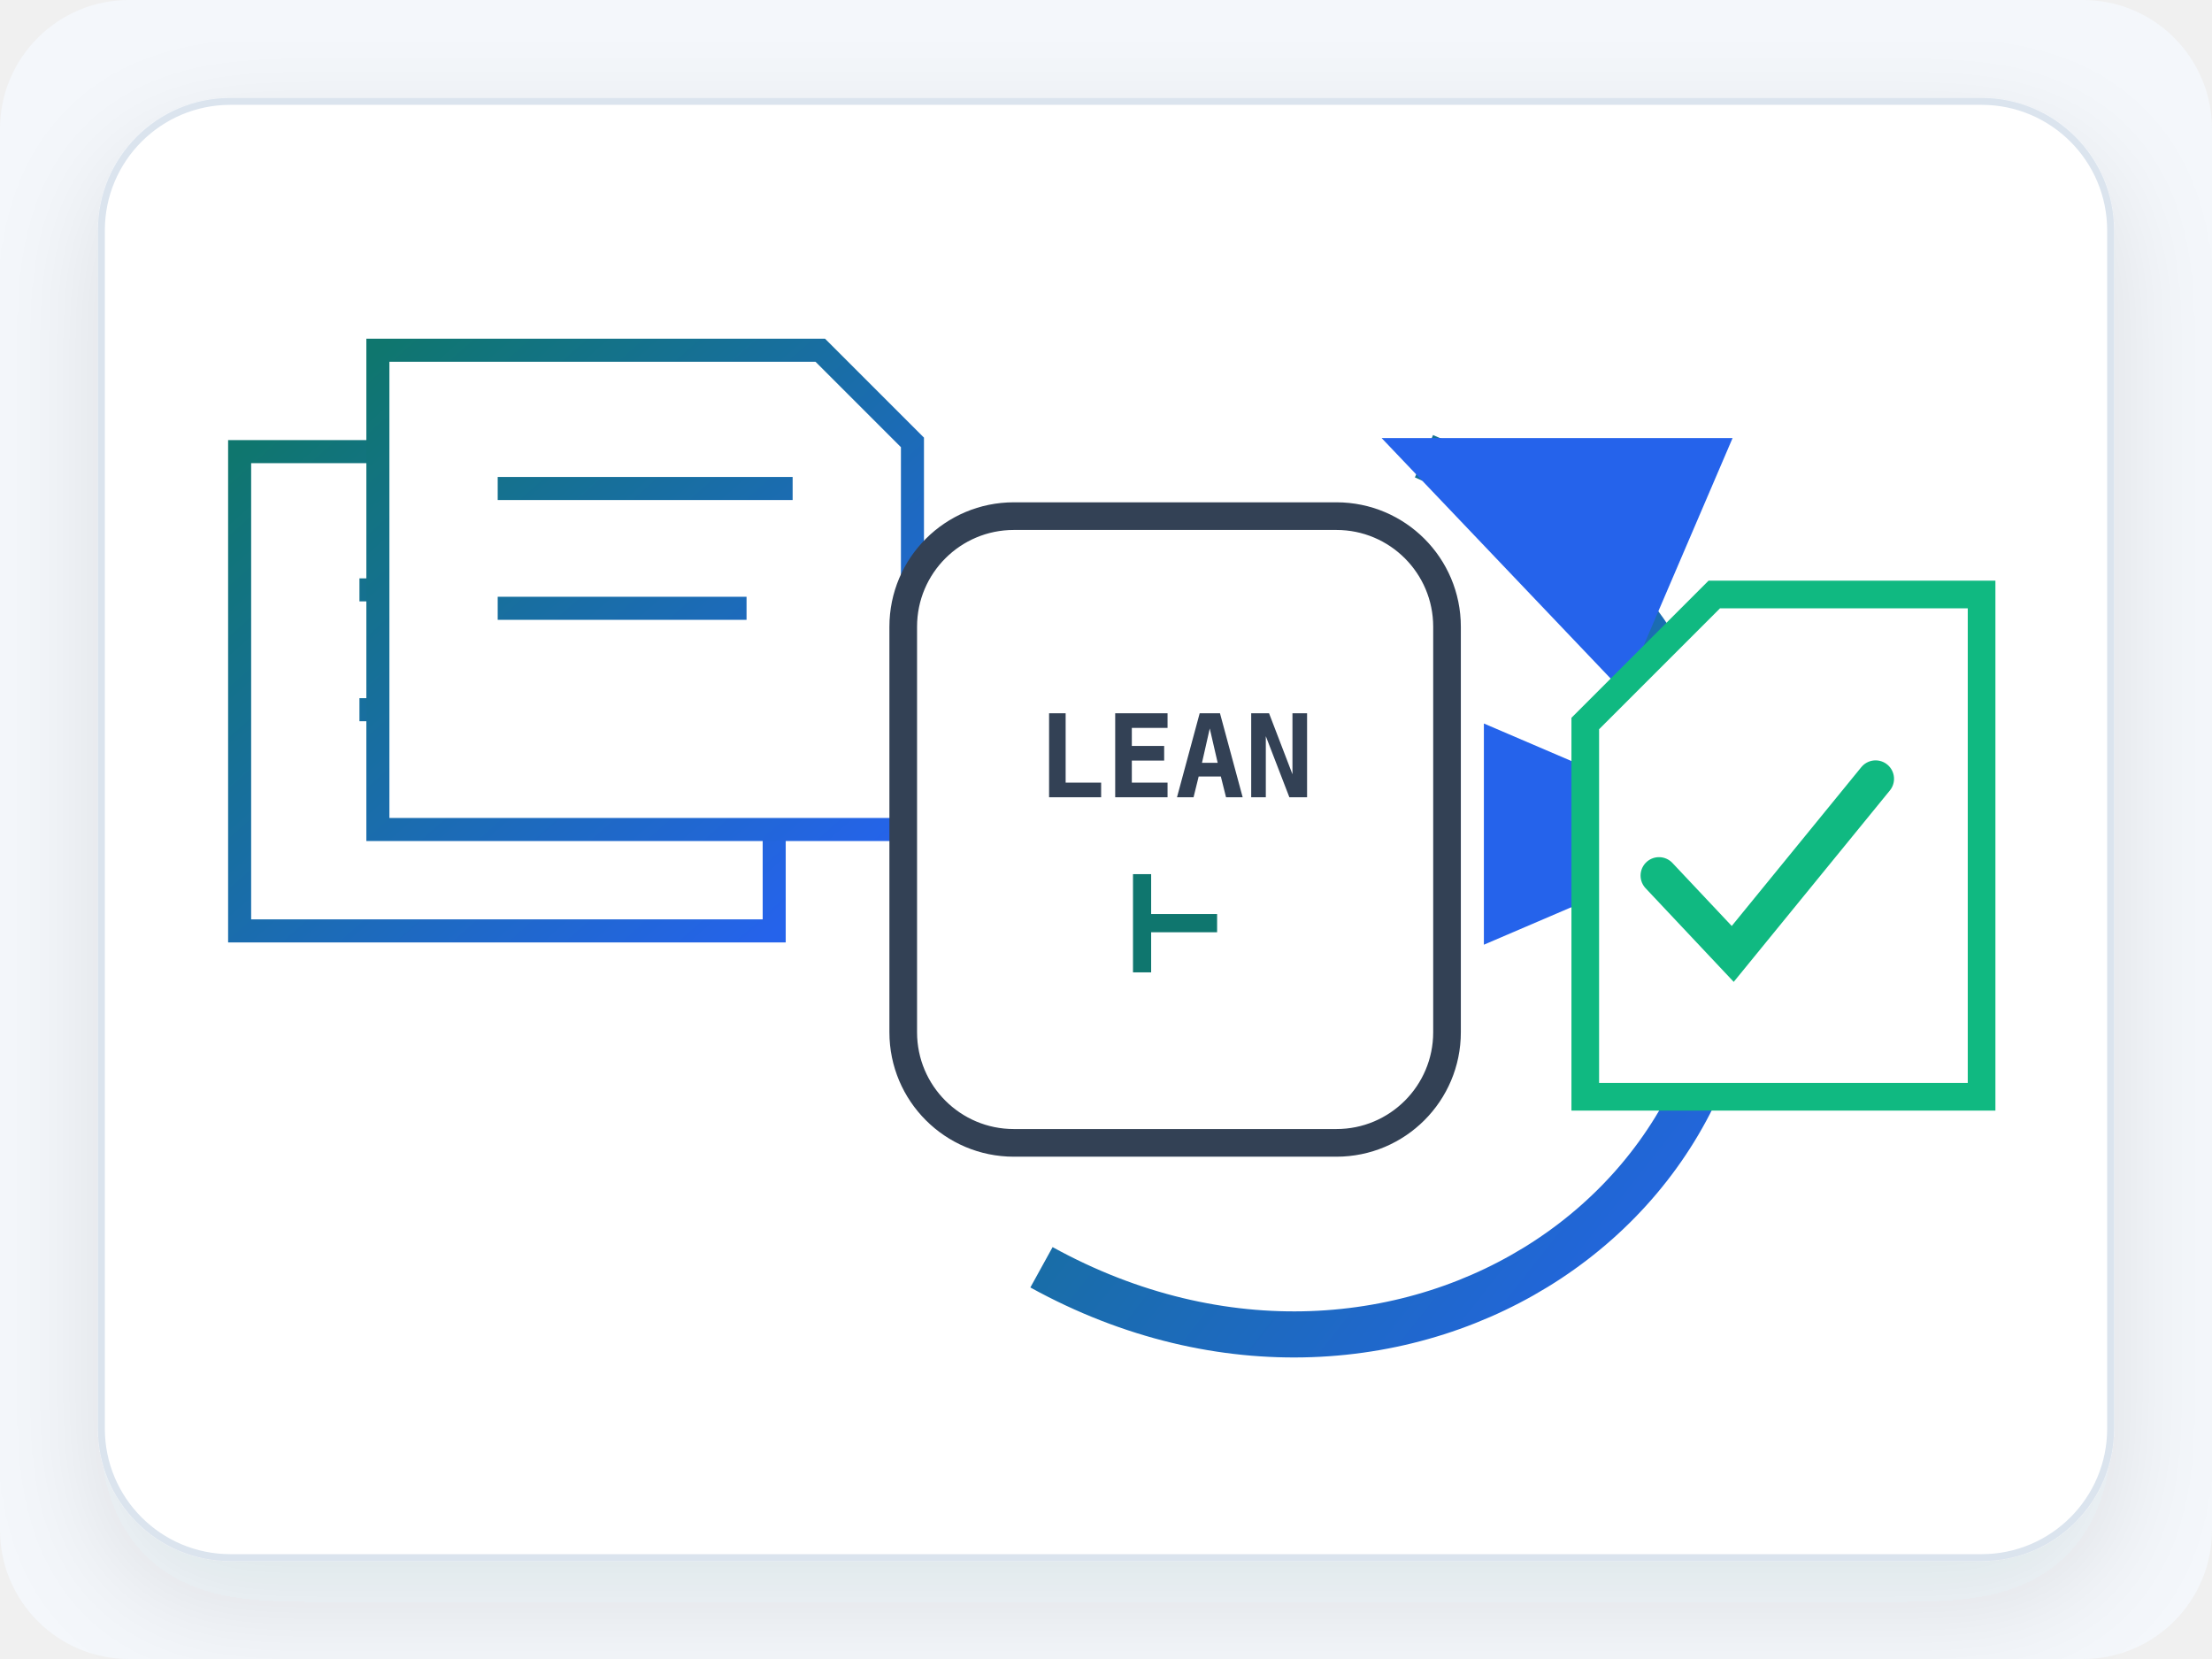
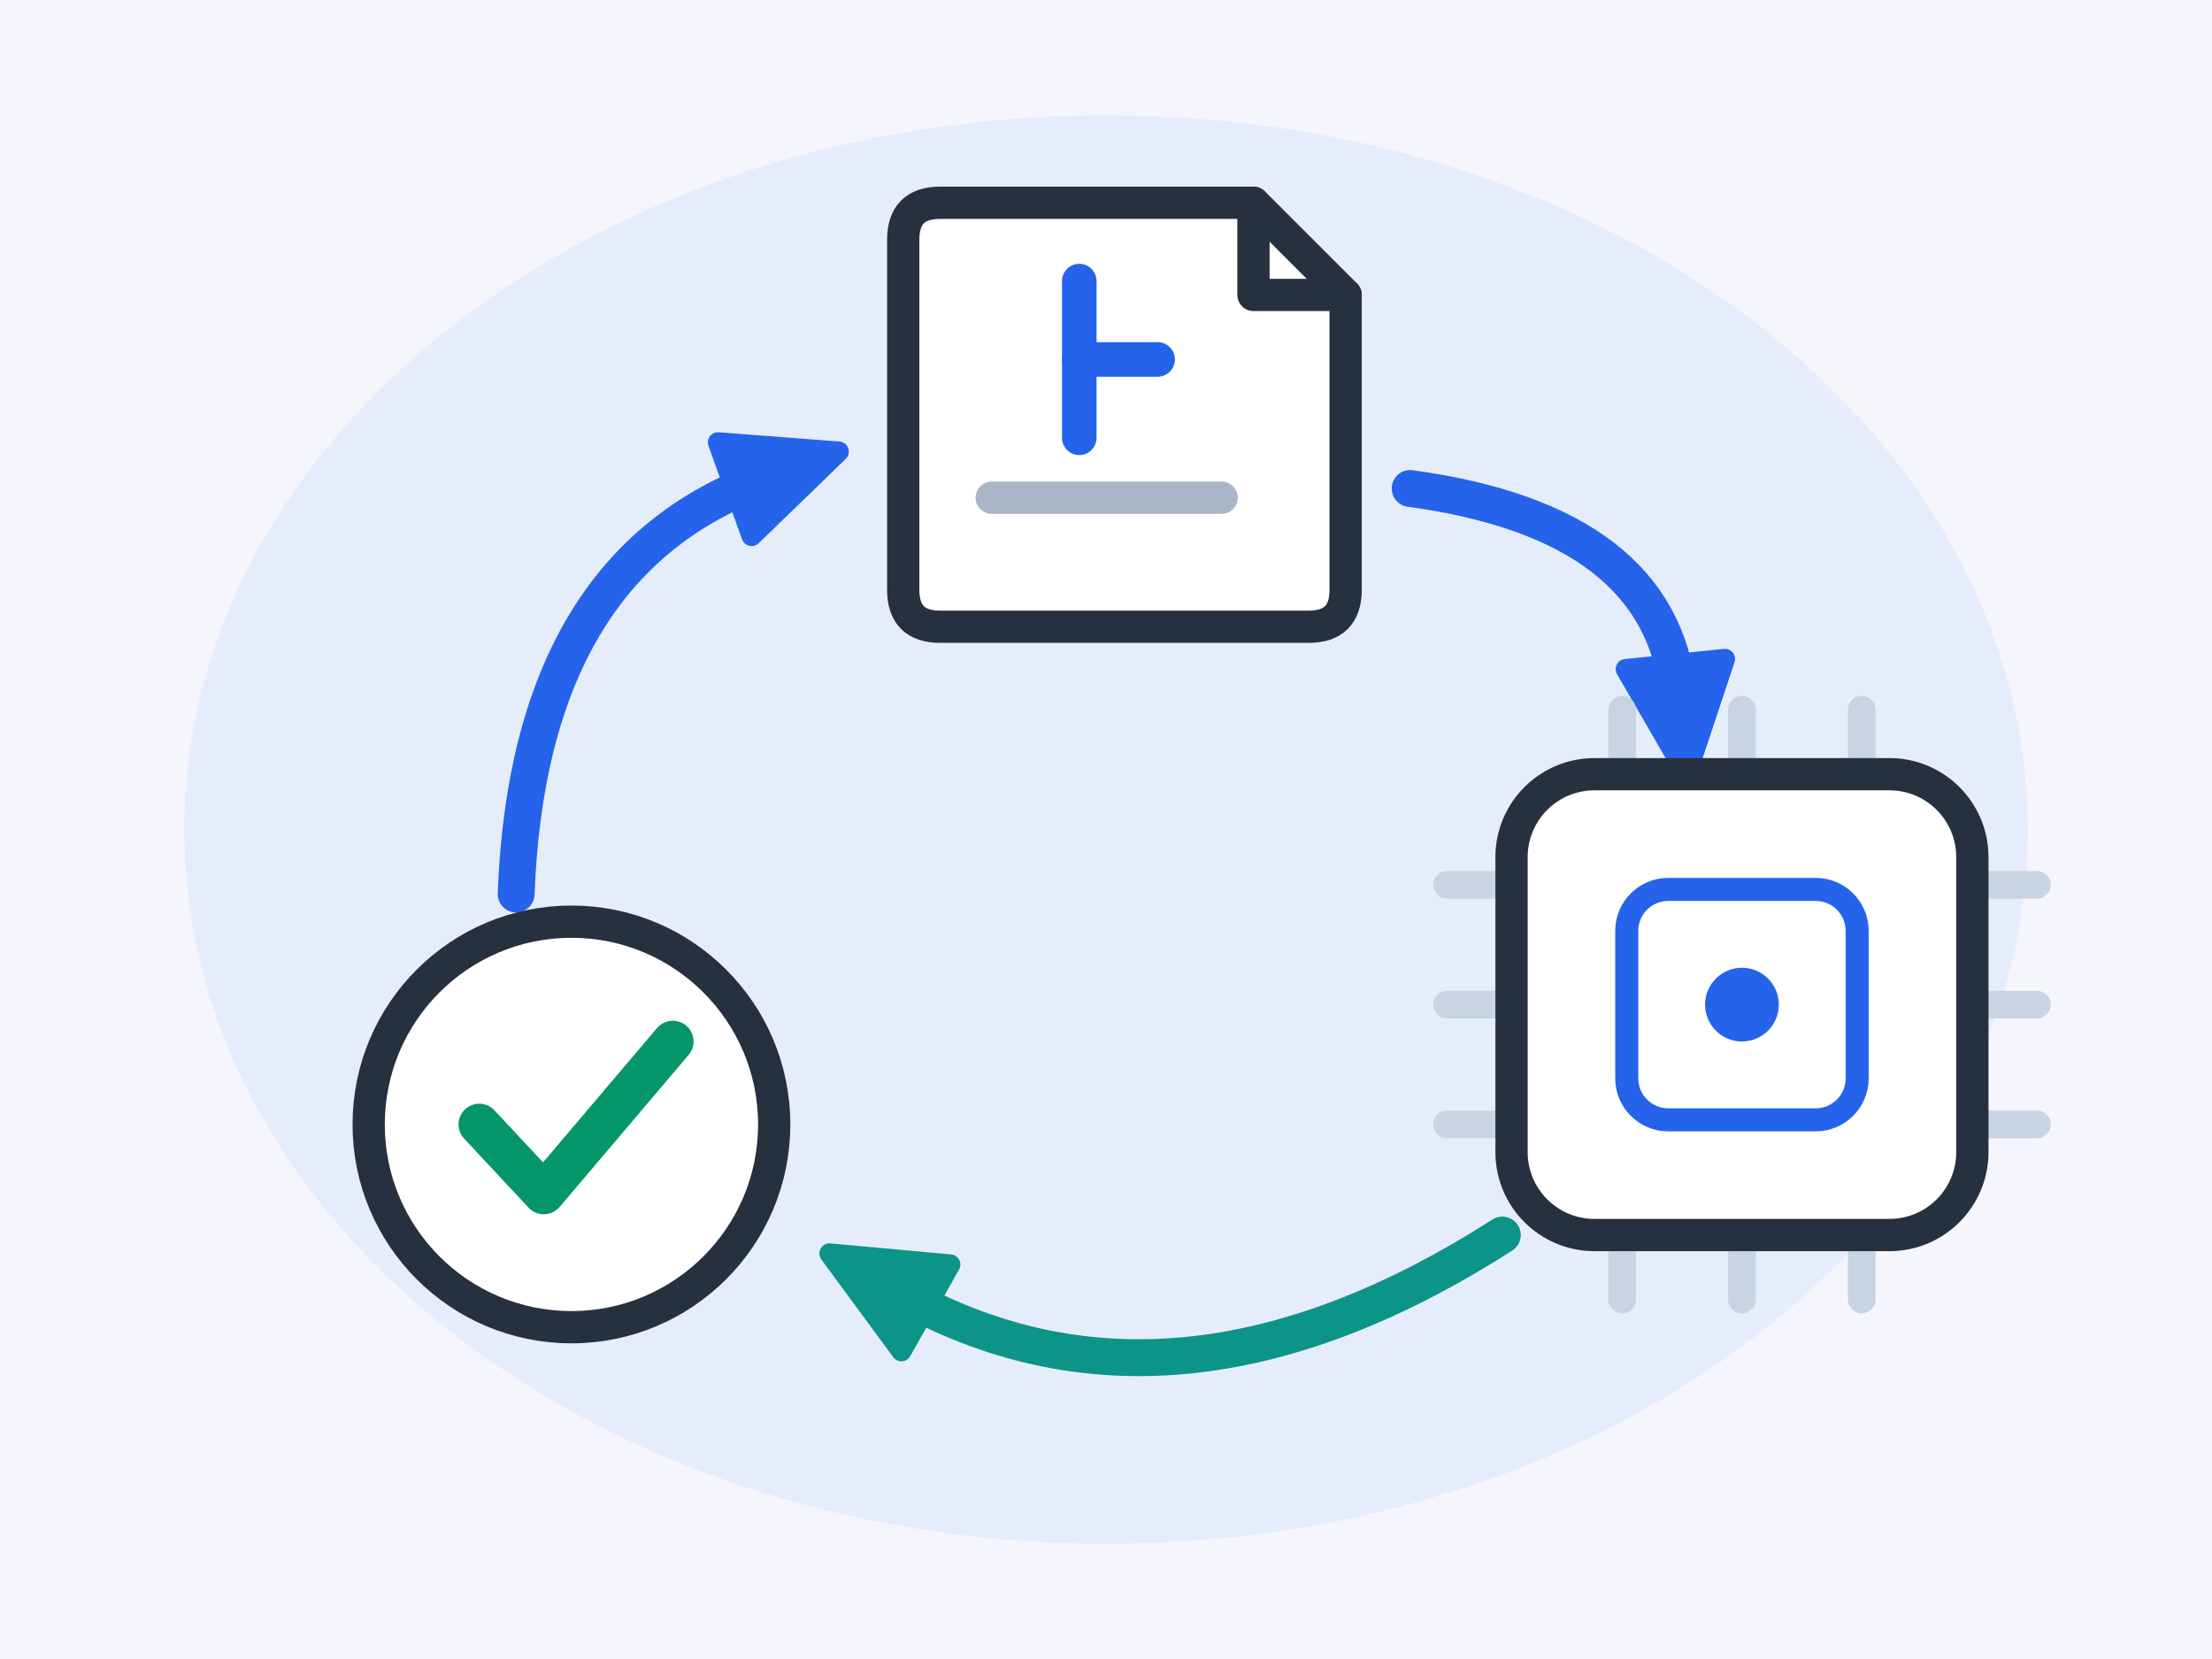
<svg xmlns="http://www.w3.org/2000/svg" viewBox="0 0 480 360" role="img" aria-labelledby="title desc">
-   <defs>
-     <linearGradient id="accent" x1="0" y1="0" x2="1" y2="1">
-       <stop stop-color="#0f766e" />
-       <stop offset="1" stop-color="#2563eb" />
-     </linearGradient>
-     <filter id="shadow" x="-20%" y="-20%" width="140%" height="140%">
-       <feDropShadow dx="0" dy="9" stdDeviation="12" flood-color="#1e293b" flood-opacity=".10" />
-     </filter>
-     <marker id="arrow" markerWidth="8" markerHeight="8" refX="6" refY="3" orient="auto">
-       <path d="M0,0 L0,6 L7,3 z" fill="#2563eb" />
-     </marker>
-   </defs>
-   <rect width="480" height="360" rx="28" fill="#f4f7fb" />
-   <rect x="22" y="22" width="436" height="316" rx="28" fill="#ffffff" stroke="#dbe4ee" stroke-width="1.5" filter="url(#shadow)" />
-   <path d="M 52 98 H 148 L 168 118 V 202 H 52 Z M 78 128 H 142 M 78 154 H 132" fill="#fff" stroke="url(#accent)" stroke-width="5" />
-   <path d="M 82 76 H 178 L 198 96 V 180 H 82 Z M 108 106 H 172 M 108 132 H 162" fill="#fff" stroke="url(#accent)" stroke-width="5" />
-   <rect x="196" y="112" width="118" height="136" rx="24" fill="#fff" stroke="#334155" stroke-width="6" />
-   <text x="255" y="173" text-anchor="middle" font-family="IBM Plex Mono, Menlo, monospace" font-size="25" font-weight="700" fill="#334155">LEAN</text>
-   <text x="255" y="211" text-anchor="middle" font-family="IBM Plex Mono, Menlo, monospace" font-size="34" font-weight="700" fill="#0f766e">⊢</text>
-   <path d="M 226 275 C 304 318 392 260 374 177 C 365 135 337 111 309 99" fill="none" stroke="url(#accent)" stroke-width="10" marker-end="url(#arrow)" />
-   <path d="M 315 181 H 370" stroke="url(#accent)" stroke-width="8" marker-end="url(#arrow)" />
-   <path d="M 372 129 H 430 V 238 H 344 V 157 Z" fill="#fff" stroke="#10b981" stroke-width="6" />
-   <path d="M 360 190 L 376 207 L 407 169" fill="none" stroke="#10b981" stroke-width="8" stroke-linecap="round" />
+   <rect width="480" height="360" fill="#F4F6FB" />
+   <ellipse cx="240" cy="180" rx="200" ry="155" fill="#2563EB" opacity="0.07" />
+   <path d="M 306 106 Q 360.4 113.4 364.2 150.8" fill="none" stroke="#2563EB" stroke-width="8" stroke-linecap="round" stroke-linejoin="round" />
+   <path d="M 366 168 L 374.3 143 L 352.8 145.2 Z" fill="#2563EB" stroke="#2563EB" stroke-width="4.4" stroke-linecap="round" stroke-linejoin="round" />
+   <path d="M 326 268 Q 254.2 314 195 280.5" fill="none" stroke="#0D9488" stroke-width="8" stroke-linecap="round" stroke-linejoin="round" />
+   <path d="M 180 272 L 195.6 293.2 L 206.2 274.4 Z" fill="#0D9488" stroke="#0D9488" stroke-width="4.4" stroke-linecap="round" stroke-linejoin="round" />
+   <path d="M 112 194 Q 114.7 122.4 165.8 103.9" fill="none" stroke="#2563EB" stroke-width="8" stroke-linecap="round" stroke-linejoin="round" />
+   <path d="M 182 98 L 155.8 96 L 163.1 116.3 Z" fill="#2563EB" stroke="#2563EB" stroke-width="4.4" stroke-linecap="round" stroke-linejoin="round" />
+   <path d="M 204 44 H 272 L 292 64 V 128 Q 292 136 284 136 H 204 Q 196 136 196 128 V 52 Q 196 44 204 44 Z" fill="#FFFFFF" stroke="#26313F" stroke-width="7" stroke-linecap="round" stroke-linejoin="round" />
+   <path d="M 272 44 V 64 H 292" fill="none" stroke="#26313F" stroke-width="7" stroke-linecap="round" stroke-linejoin="round" />
+   <path d="M 215.2 108 L 265.1 108" fill="none" stroke="#A9B6C8" stroke-width="7" stroke-linecap="round" stroke-linejoin="round" />
+   <path d="M 234.2 61 L 234.2 95" fill="none" stroke="#2563EB" stroke-width="7.5" stroke-linecap="round" stroke-linejoin="round" />
+   <path d="M 234.2 78 L 251.2 78" fill="none" stroke="#2563EB" stroke-width="7.5" stroke-linecap="round" stroke-linejoin="round" />
+   <path d="M 352 154 L 352 168" fill="none" stroke="#C9D4E2" stroke-width="6" stroke-linecap="round" stroke-linejoin="round" />
+   <path d="M 352 268 L 352 282" fill="none" stroke="#C9D4E2" stroke-width="6" stroke-linecap="round" stroke-linejoin="round" />
+   <path d="M 314 192 L 328 192" fill="none" stroke="#C9D4E2" stroke-width="6" stroke-linecap="round" stroke-linejoin="round" />
+   <path d="M 428 192 L 442 192" fill="none" stroke="#C9D4E2" stroke-width="6" stroke-linecap="round" stroke-linejoin="round" />
+   <path d="M 378 154 L 378 168" fill="none" stroke="#C9D4E2" stroke-width="6" stroke-linecap="round" stroke-linejoin="round" />
+   <path d="M 378 268 L 378 282" fill="none" stroke="#C9D4E2" stroke-width="6" stroke-linecap="round" stroke-linejoin="round" />
+   <path d="M 314 218 L 328 218" fill="none" stroke="#C9D4E2" stroke-width="6" stroke-linecap="round" stroke-linejoin="round" />
+   <path d="M 428 218 L 442 218" fill="none" stroke="#C9D4E2" stroke-width="6" stroke-linecap="round" stroke-linejoin="round" />
+   <path d="M 404 154 L 404 168" fill="none" stroke="#C9D4E2" stroke-width="6" stroke-linecap="round" stroke-linejoin="round" />
+   <path d="M 404 268 L 404 282" fill="none" stroke="#C9D4E2" stroke-width="6" stroke-linecap="round" stroke-linejoin="round" />
+   <path d="M 314 244 L 328 244" fill="none" stroke="#C9D4E2" stroke-width="6" stroke-linecap="round" stroke-linejoin="round" />
+   <path d="M 428 244 L 442 244" fill="none" stroke="#C9D4E2" stroke-width="6" stroke-linecap="round" stroke-linejoin="round" />
+   <rect x="328" y="168" width="100" height="100" rx="18" fill="#FFFFFF" stroke="#26313F" stroke-width="7" stroke-linejoin="round" />
+   <rect x="353" y="193" width="50" height="50" rx="9" fill="none" stroke="#2563EB" stroke-width="5" stroke-linejoin="round" />
+   <circle cx="378" cy="218" r="8" fill="#2563EB" />
+   <circle cx="124" cy="244" r="44" fill="#FFFFFF" stroke="#26313F" stroke-width="7" />
+   <path d="M 104 244 L 118 259 L 146 226" fill="none" stroke="#059669" stroke-width="9" stroke-linecap="round" stroke-linejoin="round" />
</svg>
